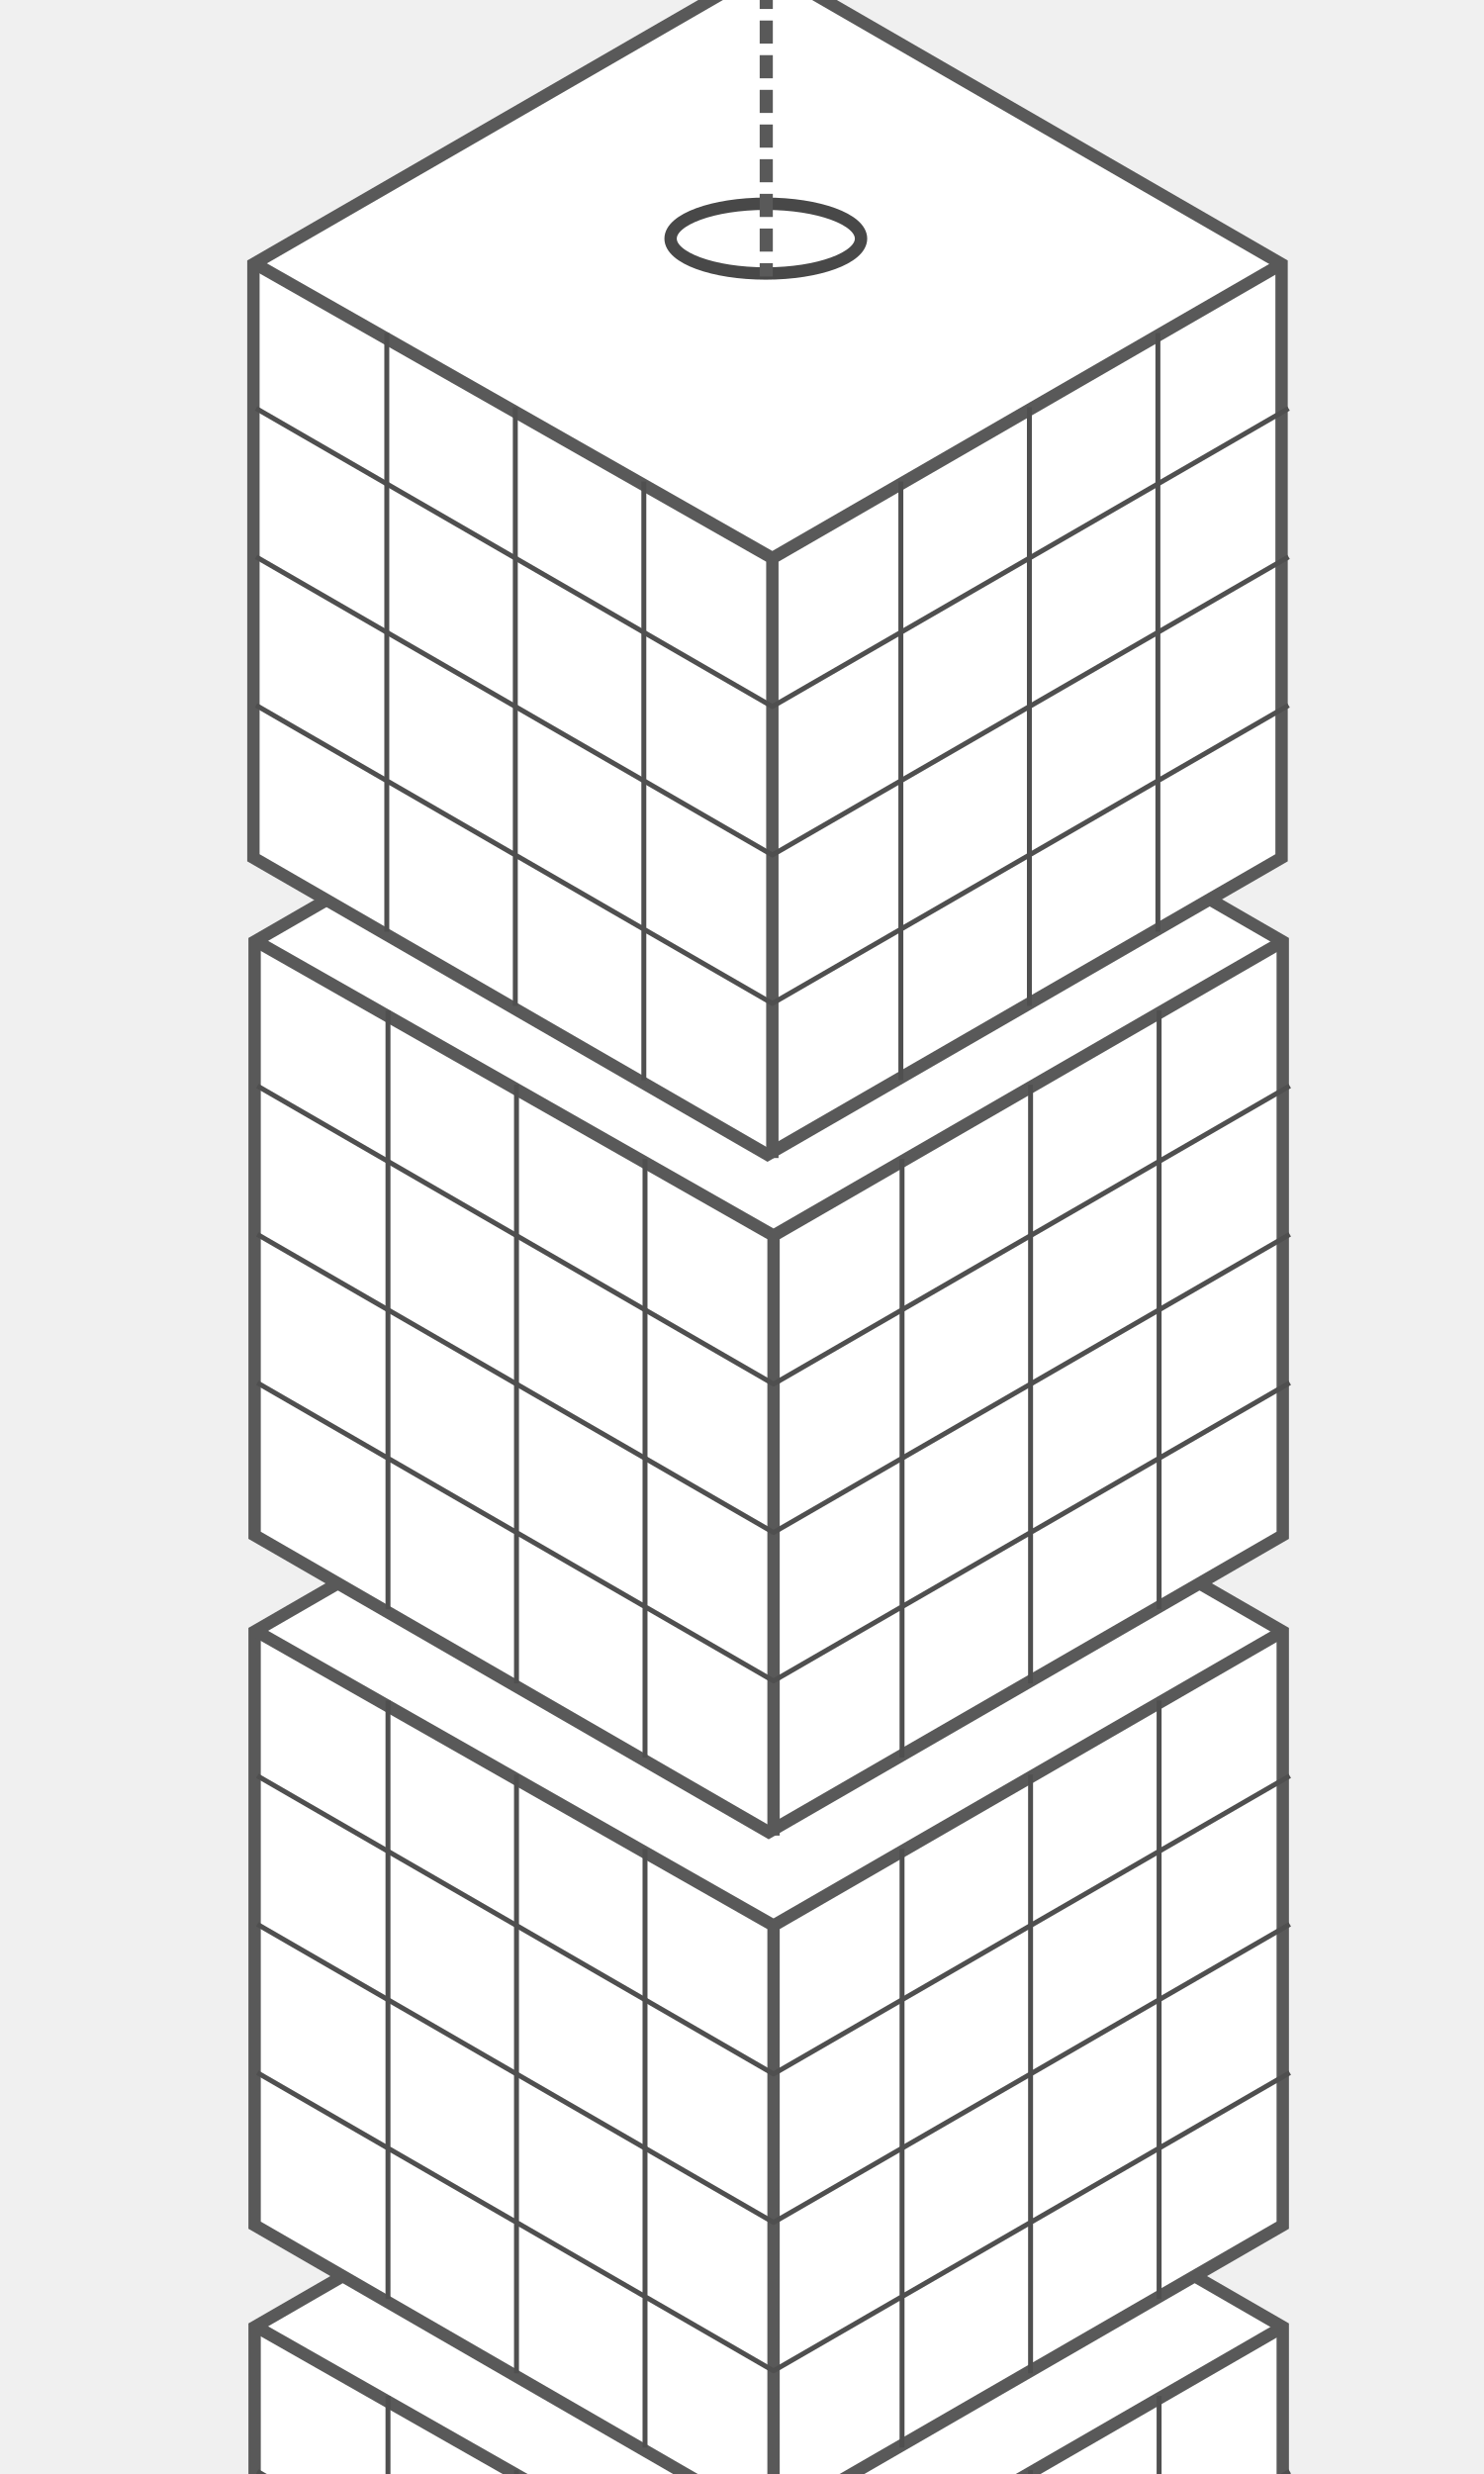
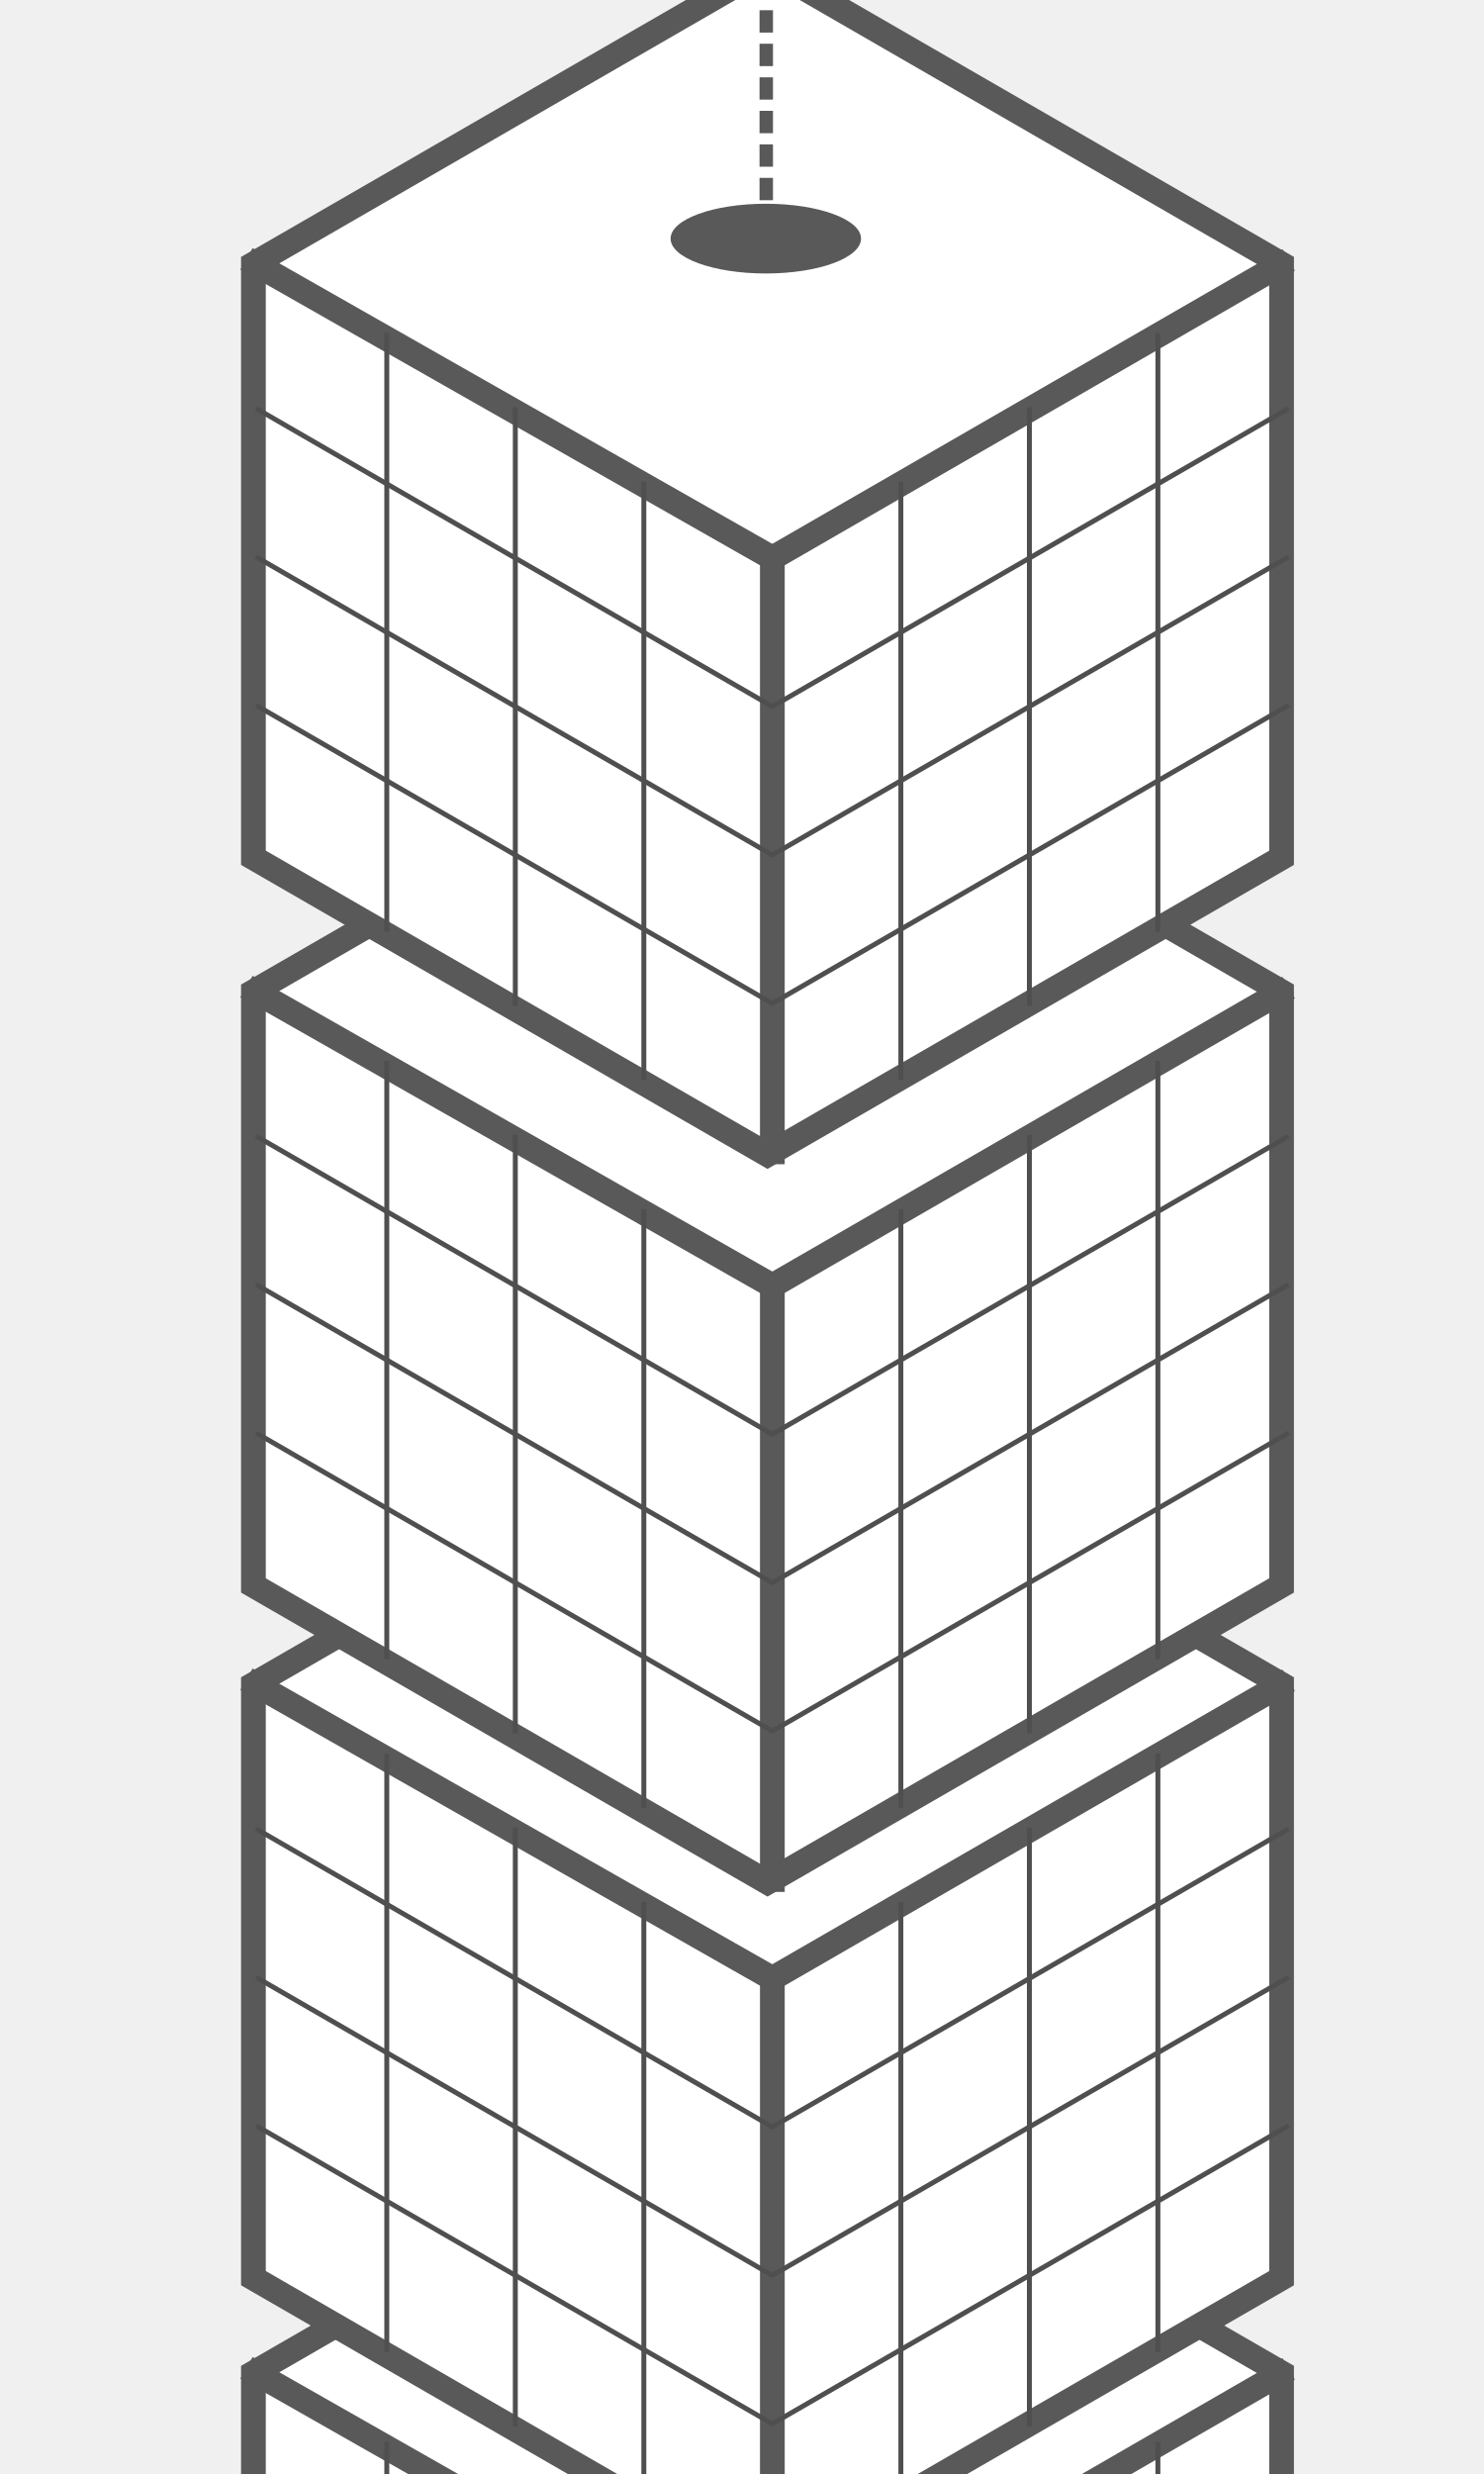
- <svg xmlns="http://www.w3.org/2000/svg" viewBox="0 0 600 1000" fill-rule="evenodd" clip-rule="evenodd" stroke-linecap="square" stroke-linejoin="round" stroke-miterlimit="1.414">
-   <path d="M102.943 1180.566l207.846 120 207.844-120v-240l-207.846-120-207.847 120v240z" fill="#fff" />
-   <path d="M310.79 1303.454L100.442 1182.01V939.124L310.79 817.68l210.345 121.444v242.886L310.79 1303.454zm0-5.774l205.345-118.556V942.01L310.79 823.454 105.442 942.01v237.114L310.79 1297.68z" fill="#595959" />
-   <path d="M312.75 1299.434v-240L104.48 940.96m208.27 118.474l204.43-118.027" fill="#fff" stroke-width="5" stroke="#595959" />
-   <path d="M104.904 999.434l207.846 120 207.846-120m-363.73-30v240M468.634 969.434v240M208.827 999.434v240M416.673 999.434v240" fill="none" stroke-width="2" stroke="#4F4F4F" />
-   <path d="M102.943 899.433l207.846 120 207.844-120v-240l-207.846-120-207.847 120v240z" fill="#fff" />
-   <path d="M310.79 1022.32L100.442 900.877V657.992L310.79 536.548 521.134 657.99v242.887L310.79 1022.32zm0-5.774L516.135 897.99V660.88L310.79 542.32 105.442 660.877v237.115l205.346 118.557z" fill="#595959" />
-   <path d="M312.75 1018.3v-240L104.48 659.827M312.75 778.3l204.43-118.026" fill="#fff" stroke-width="5" stroke="#595959" />
-   <path d="M104.904 718.3l207.846 120 207.846-120" fill="none" stroke-width="2" stroke="#4F4F4F" />
-   <path d="M104.904 778.3l207.846 120 207.846-120" fill="none" stroke-width="2" stroke="#4F4F4F" />
-   <path d="M104.904 838.3l207.846 120 207.846-120m-363.73-150v240m311.768-240v240m-259.807-210v240M416.673 718.3v240M260.79 748.3v240M364.71 748.3v240" fill="none" stroke-width="2" stroke="#4F4F4F" />
-   <g>
-     <path d="M102.943 620.566l207.846 120 207.844-120v-240l-207.846-120-207.847 120v240z" fill="#fff" />
-     <path d="M310.79 743.453L100.442 622.01V379.122L310.79 257.68l210.345 121.443V622.01L310.79 743.452zm0-5.774L516.135 619.12V382.01L310.79 263.452 105.442 382.01v237.113L310.79 737.68z" fill="#595959" />
-     <path d="M312.75 739.434v-240L104.48 380.96m208.27 118.474l204.43-118.027" fill="#fff" stroke-width="5" stroke="#595959" />
-     <path d="M104.904 439.434l207.846 120 207.846-120" fill="none" stroke-width="2" stroke="#4F4F4F" />
-     <path d="M104.904 499.434l207.846 120 207.846-120" fill="none" stroke-width="2" stroke="#4F4F4F" />
-     <path d="M104.904 559.434l207.846 120 207.846-120m-363.73-150v240m311.768-240v240m-259.807-210v240M416.673 439.434v240M260.79 469.434v240M364.71 469.434v240" fill="none" stroke-width="2" stroke="#4F4F4F" />
-   </g>
-   <g>
-     <path d="M102.462 346.72l207.846 120 207.846-120v-240l-207.846-120-207.846 120v240z" fill="#fff" />
-     <path d="M310.308 469.606L99.962 348.162V105.277L310.308-16.168l210.346 121.444v242.886L310.308 469.607zm0-5.774l205.346-118.555V108.16L310.308-10.394 104.962 108.162v237.115l205.346 118.555z" fill="#595959" />
-     <path d="M312.27 465.587v-240L104 107.112m208.27 118.475L516.697 107.56" fill="#fff" stroke-width="5" stroke="#595959" />
-     <path d="M104.423 165.587l207.846 120 207.844-120" fill="none" stroke-width="2" stroke="#4F4F4F" />
-     <path d="M104.423 225.587l207.846 120 207.844-120" fill="none" stroke-width="2" stroke="#4F4F4F" />
-     <path d="M104.423 285.587l207.846 120 207.844-120m-363.73-150v240m311.77-240v240m-259.808-210v240M416.192 165.587v240M260.308 195.587v240M364.23 195.587v240" fill="none" stroke-width="2" stroke="#4F4F4F" />
-   </g>
-   <g transform="translate(-6 -1105)">
-     <ellipse cx="315.625" cy="1201.45" rx="38.497" ry="14.096" fill="none" stroke-width="5" stroke="#484848" />
-   </g>
-   <g>
-     <path d="M259.808 490v260" fill="none" stroke-width="5.29" stroke-linecap="butt" stroke-linejoin="bevel" stroke-dasharray="10.58,5.29,0,0" stroke="#595959" transform="matrix(1.00408 0 0 .88302 48.94 -550.513)" />
+ <svg xmlns="http://www.w3.org/2000/svg" width="100%" height="100%" viewBox="0 0 600 1000" version="1.1" xml:space="preserve" style="fill-rule:evenodd;clip-rule:evenodd;stroke-linecap:square;stroke-linejoin:round;stroke-miterlimit:1.414;">
+   <g transform="matrix(1,0,0,1,-0,-1200)">
+     <g id="Layer1" transform="matrix(1,0,0,1,-200,600)">
+       <g transform="matrix(1,0,0,1,0.5,558.024)">
+         <g transform="matrix(1,0,0,1,0,880)">
+           <g transform="matrix(1,0,0,1,250,11.1325)">
+             <path d="M51.962,350L259.808,470L467.654,350L467.654,110L259.808,-10L51.962,110L51.962,350Z" style="fill:white;" />
+             <path d="M259.808,475.774L46.962,352.887L46.962,107.113L259.808,-15.774L472.654,107.113L472.654,352.887L259.808,475.774ZM259.808,464.227L462.654,347.113L462.654,112.887L259.808,-4.227L56.962,112.887L56.962,347.113L259.808,464.227Z" style="fill:rgb(89,89,89);" />
+           </g>
+           <g transform="matrix(1,0,0,1,200,0)">
+             <path d="M311.769,480L311.769,240L103.499,121.525" style="fill:white;stroke-width:10px;stroke:rgb(89,89,89);" />
+           </g>
+           <g transform="matrix(1,0,0,1,200,0)">
+             <path d="M311.769,240L516.198,121.973" style="fill:white;stroke-width:10px;stroke:rgb(89,89,89);" />
+           </g>
+         </g>
+         <g transform="matrix(1,0,0,1,200,-600)">
+           <path d="M155.885,1630L155.885,1870" style="fill:none;stroke-width:2px;stroke:rgb(79,79,79);" />
+         </g>
+         <g transform="matrix(-1,0,0,1,823.538,-600)">
+           <path d="M155.885,1630L155.885,1870" style="fill:none;stroke-width:2px;stroke:rgb(79,79,79);" />
+         </g>
+       </g>
+       <g transform="matrix(1,0,0,1,0.5,279.711)">
+         <g transform="matrix(1,0,0,1,0,880)">
+           <g transform="matrix(1,0,0,1,250,11.1325)">
+             <path d="M51.962,350L259.808,470L467.654,350L467.654,110L259.808,-10L51.962,110L51.962,350Z" style="fill:white;" />
+             <path d="M259.808,475.773L46.962,352.887L46.962,107.113L259.808,-15.773L472.654,107.113L472.654,352.887L259.808,475.773ZM259.808,464.226L462.654,347.113L462.654,112.887L259.808,-4.226L56.962,112.887L56.962,347.113L259.808,464.226Z" style="fill:rgb(89,89,89);" />
+           </g>
+           <g transform="matrix(1,0,0,1,200,0)">
+             <path d="M311.769,480L311.769,240L103.499,121.525" style="fill:white;stroke-width:10px;stroke:rgb(89,89,89);" />
+           </g>
+           <g transform="matrix(1,0,0,1,200,0)">
+             <path d="M311.769,240L516.198,121.973" style="fill:white;stroke-width:10px;stroke:rgb(89,89,89);" />
+           </g>
+         </g>
+         <g transform="matrix(1,0,0,1,200,-600)">
+           <path d="M103.923,1660L311.769,1780L519.615,1660" style="fill:none;stroke-width:2px;stroke:rgb(79,79,79);" />
+         </g>
+         <g transform="matrix(1,0,0,1,200,-540)">
+           <path d="M103.923,1660L311.769,1780L519.615,1660" style="fill:none;stroke-width:2px;stroke:rgb(79,79,79);" />
+         </g>
+         <g transform="matrix(1,0,0,1,200,-480)">
+           <path d="M103.923,1660L311.769,1780L519.615,1660" style="fill:none;stroke-width:2px;stroke:rgb(79,79,79);" />
+         </g>
+         <g transform="matrix(1,0,0,1,200,-600)">
+           <path d="M155.885,1630L155.885,1870" style="fill:none;stroke-width:2px;stroke:rgb(79,79,79);" />
+         </g>
+         <g transform="matrix(-1,0,0,1,823.538,-600)">
+           <path d="M155.885,1630L155.885,1870" style="fill:none;stroke-width:2px;stroke:rgb(79,79,79);" />
+         </g>
+         <g transform="matrix(1,0,0,1,200,-600)">
+           <path d="M207.846,1660L207.846,1900" style="fill:none;stroke-width:2px;stroke:rgb(79,79,79);" />
+         </g>
+         <g transform="matrix(-1,0,0,1,823.538,-600)">
+           <path d="M207.846,1660L207.846,1900" style="fill:none;stroke-width:2px;stroke:rgb(79,79,79);" />
+         </g>
+         <g transform="matrix(1,0,0,1,200,-600)">
+           <path d="M259.808,1690L259.808,1930" style="fill:none;stroke-width:2px;stroke:rgb(79,79,79);" />
+         </g>
+         <g transform="matrix(-1,0,0,1,823.538,-600)">
+           <path d="M259.808,1690L259.808,1930" style="fill:none;stroke-width:2px;stroke:rgb(79,79,79);" />
+         </g>
+       </g>
+       <g transform="matrix(1,0,0,1,0.5,-0.288675)">
+         <g transform="matrix(1,0,0,1,0,880)">
+           <g transform="matrix(1,0,0,1,250,11.1325)">
+             <path d="M51.962,350L259.808,470L467.654,350L467.654,110L259.808,-10L51.962,110L51.962,350Z" style="fill:white;" />
+             <path d="M259.808,475.774L46.962,352.887L46.962,107.113L259.808,-15.773L472.654,107.113L472.654,352.887L259.808,475.774ZM259.808,464.227L462.654,347.113L462.654,112.887L259.808,-4.226L56.962,112.887L56.962,347.113L259.808,464.227Z" style="fill:rgb(89,89,89);" />
+           </g>
+           <g transform="matrix(1,0,0,1,200,0)">
+             <path d="M311.769,480L311.769,240L103.499,121.525" style="fill:white;stroke-width:10px;stroke:rgb(89,89,89);" />
+           </g>
+           <g transform="matrix(1,0,0,1,200,0)">
+             <path d="M311.769,240L516.198,121.973" style="fill:white;stroke-width:10px;stroke:rgb(89,89,89);" />
+           </g>
+         </g>
+         <g transform="matrix(1,0,0,1,200,-600)">
+           <path d="M103.923,1660L311.769,1780L519.615,1660" style="fill:none;stroke-width:2px;stroke:rgb(79,79,79);" />
+         </g>
+         <g transform="matrix(1,0,0,1,200,-540)">
+           <path d="M103.923,1660L311.769,1780L519.615,1660" style="fill:none;stroke-width:2px;stroke:rgb(79,79,79);" />
+         </g>
+         <g transform="matrix(1,0,0,1,200,-480)">
+           <path d="M103.923,1660L311.769,1780L519.615,1660" style="fill:none;stroke-width:2px;stroke:rgb(79,79,79);" />
+         </g>
+         <g transform="matrix(1,0,0,1,200,-600)">
+           <path d="M155.885,1630L155.885,1870" style="fill:none;stroke-width:2px;stroke:rgb(79,79,79);" />
+         </g>
+         <g transform="matrix(-1,0,0,1,823.538,-600)">
+           <path d="M155.885,1630L155.885,1870" style="fill:none;stroke-width:2px;stroke:rgb(79,79,79);" />
+         </g>
+         <g transform="matrix(1,0,0,1,200,-600)">
+           <path d="M207.846,1660L207.846,1900" style="fill:none;stroke-width:2px;stroke:rgb(79,79,79);" />
+         </g>
+         <g transform="matrix(-1,0,0,1,823.538,-600)">
+           <path d="M207.846,1660L207.846,1900" style="fill:none;stroke-width:2px;stroke:rgb(79,79,79);" />
+         </g>
+         <g transform="matrix(1,0,0,1,200,-600)">
+           <path d="M259.808,1690L259.808,1930" style="fill:none;stroke-width:2px;stroke:rgb(79,79,79);" />
+         </g>
+         <g transform="matrix(-1,0,0,1,823.538,-600)">
+           <path d="M259.808,1690L259.808,1930" style="fill:none;stroke-width:2px;stroke:rgb(79,79,79);" />
+         </g>
+       </g>
+       <g transform="matrix(1,0,0,1,0.5,-294.413)">
+         <g transform="matrix(1,0,0,1,0,880)">
+           <g transform="matrix(1,0,0,1,250,11.1325)">
+             <path d="M51.962,350L259.808,470L467.654,350L467.654,110L259.808,-10L51.962,110L51.962,350Z" style="fill:white;" />
+             <path d="M259.808,475.774L46.962,352.887L46.962,107.113L259.808,-15.774L472.654,107.113L472.654,352.887L259.808,475.774ZM259.808,464.226L462.654,347.113L462.654,112.887L259.808,-4.226L56.962,112.887L56.962,347.113L259.808,464.226Z" style="fill:rgb(89,89,89);" />
+           </g>
+           <g transform="matrix(1,0,0,1,200,0)">
+             <path d="M311.769,480L311.769,240L103.499,121.525" style="fill:white;stroke-width:10px;stroke:rgb(89,89,89);" />
+           </g>
+           <g transform="matrix(1,0,0,1,200,0)">
+             <path d="M311.769,240L516.198,121.973" style="fill:white;stroke-width:10px;stroke:rgb(89,89,89);" />
+           </g>
+         </g>
+         <g transform="matrix(1,0,0,1,200,-600)">
+           <path d="M103.923,1660L311.769,1780L519.615,1660" style="fill:none;stroke-width:2px;stroke:rgb(79,79,79);" />
+         </g>
+         <g transform="matrix(1,0,0,1,200,-540)">
+           <path d="M103.923,1660L311.769,1780L519.615,1660" style="fill:none;stroke-width:2px;stroke:rgb(79,79,79);" />
+         </g>
+         <g transform="matrix(1,0,0,1,200,-480)">
+           <path d="M103.923,1660L311.769,1780L519.615,1660" style="fill:none;stroke-width:2px;stroke:rgb(79,79,79);" />
+         </g>
+         <g transform="matrix(1,0,0,1,200,-600)">
+           <path d="M155.885,1630L155.885,1870" style="fill:none;stroke-width:2px;stroke:rgb(79,79,79);" />
+         </g>
+         <g transform="matrix(-1,0,0,1,823.538,-600)">
+           <path d="M155.885,1630L155.885,1870" style="fill:none;stroke-width:2px;stroke:rgb(79,79,79);" />
+         </g>
+         <g transform="matrix(1,0,0,1,200,-600)">
+           <path d="M207.846,1660L207.846,1900" style="fill:none;stroke-width:2px;stroke:rgb(79,79,79);" />
+         </g>
+         <g transform="matrix(-1,0,0,1,823.538,-600)">
+           <path d="M207.846,1660L207.846,1900" style="fill:none;stroke-width:2px;stroke:rgb(79,79,79);" />
+         </g>
+         <g transform="matrix(1,0,0,1,200,-600)">
+           <path d="M259.808,1690L259.808,1930" style="fill:none;stroke-width:2px;stroke:rgb(79,79,79);" />
+         </g>
+         <g transform="matrix(-1,0,0,1,823.538,-600)">
+           <path d="M259.808,1690L259.808,1930" style="fill:none;stroke-width:2px;stroke:rgb(79,79,79);" />
+         </g>
+       </g>
+       <g transform="matrix(1,0,0,1,194,-505)">
+         <ellipse cx="315.625" cy="1201.45" rx="38.497" ry="14.096" style="fill:rgb(89,89,89);" />
+       </g>
+       <g transform="matrix(1.00408,0,0,0.833457,248.94,73.775)">
+         <path d="M259.808,490L259.808,750" style="fill:none;stroke-width:5.42px;stroke-linecap:butt;stroke-linejoin:bevel;stroke-dasharray:10.84,5.42,0,0;stroke:rgb(89,89,89);" />
+       </g>
+     </g>
  </g>
</svg>
